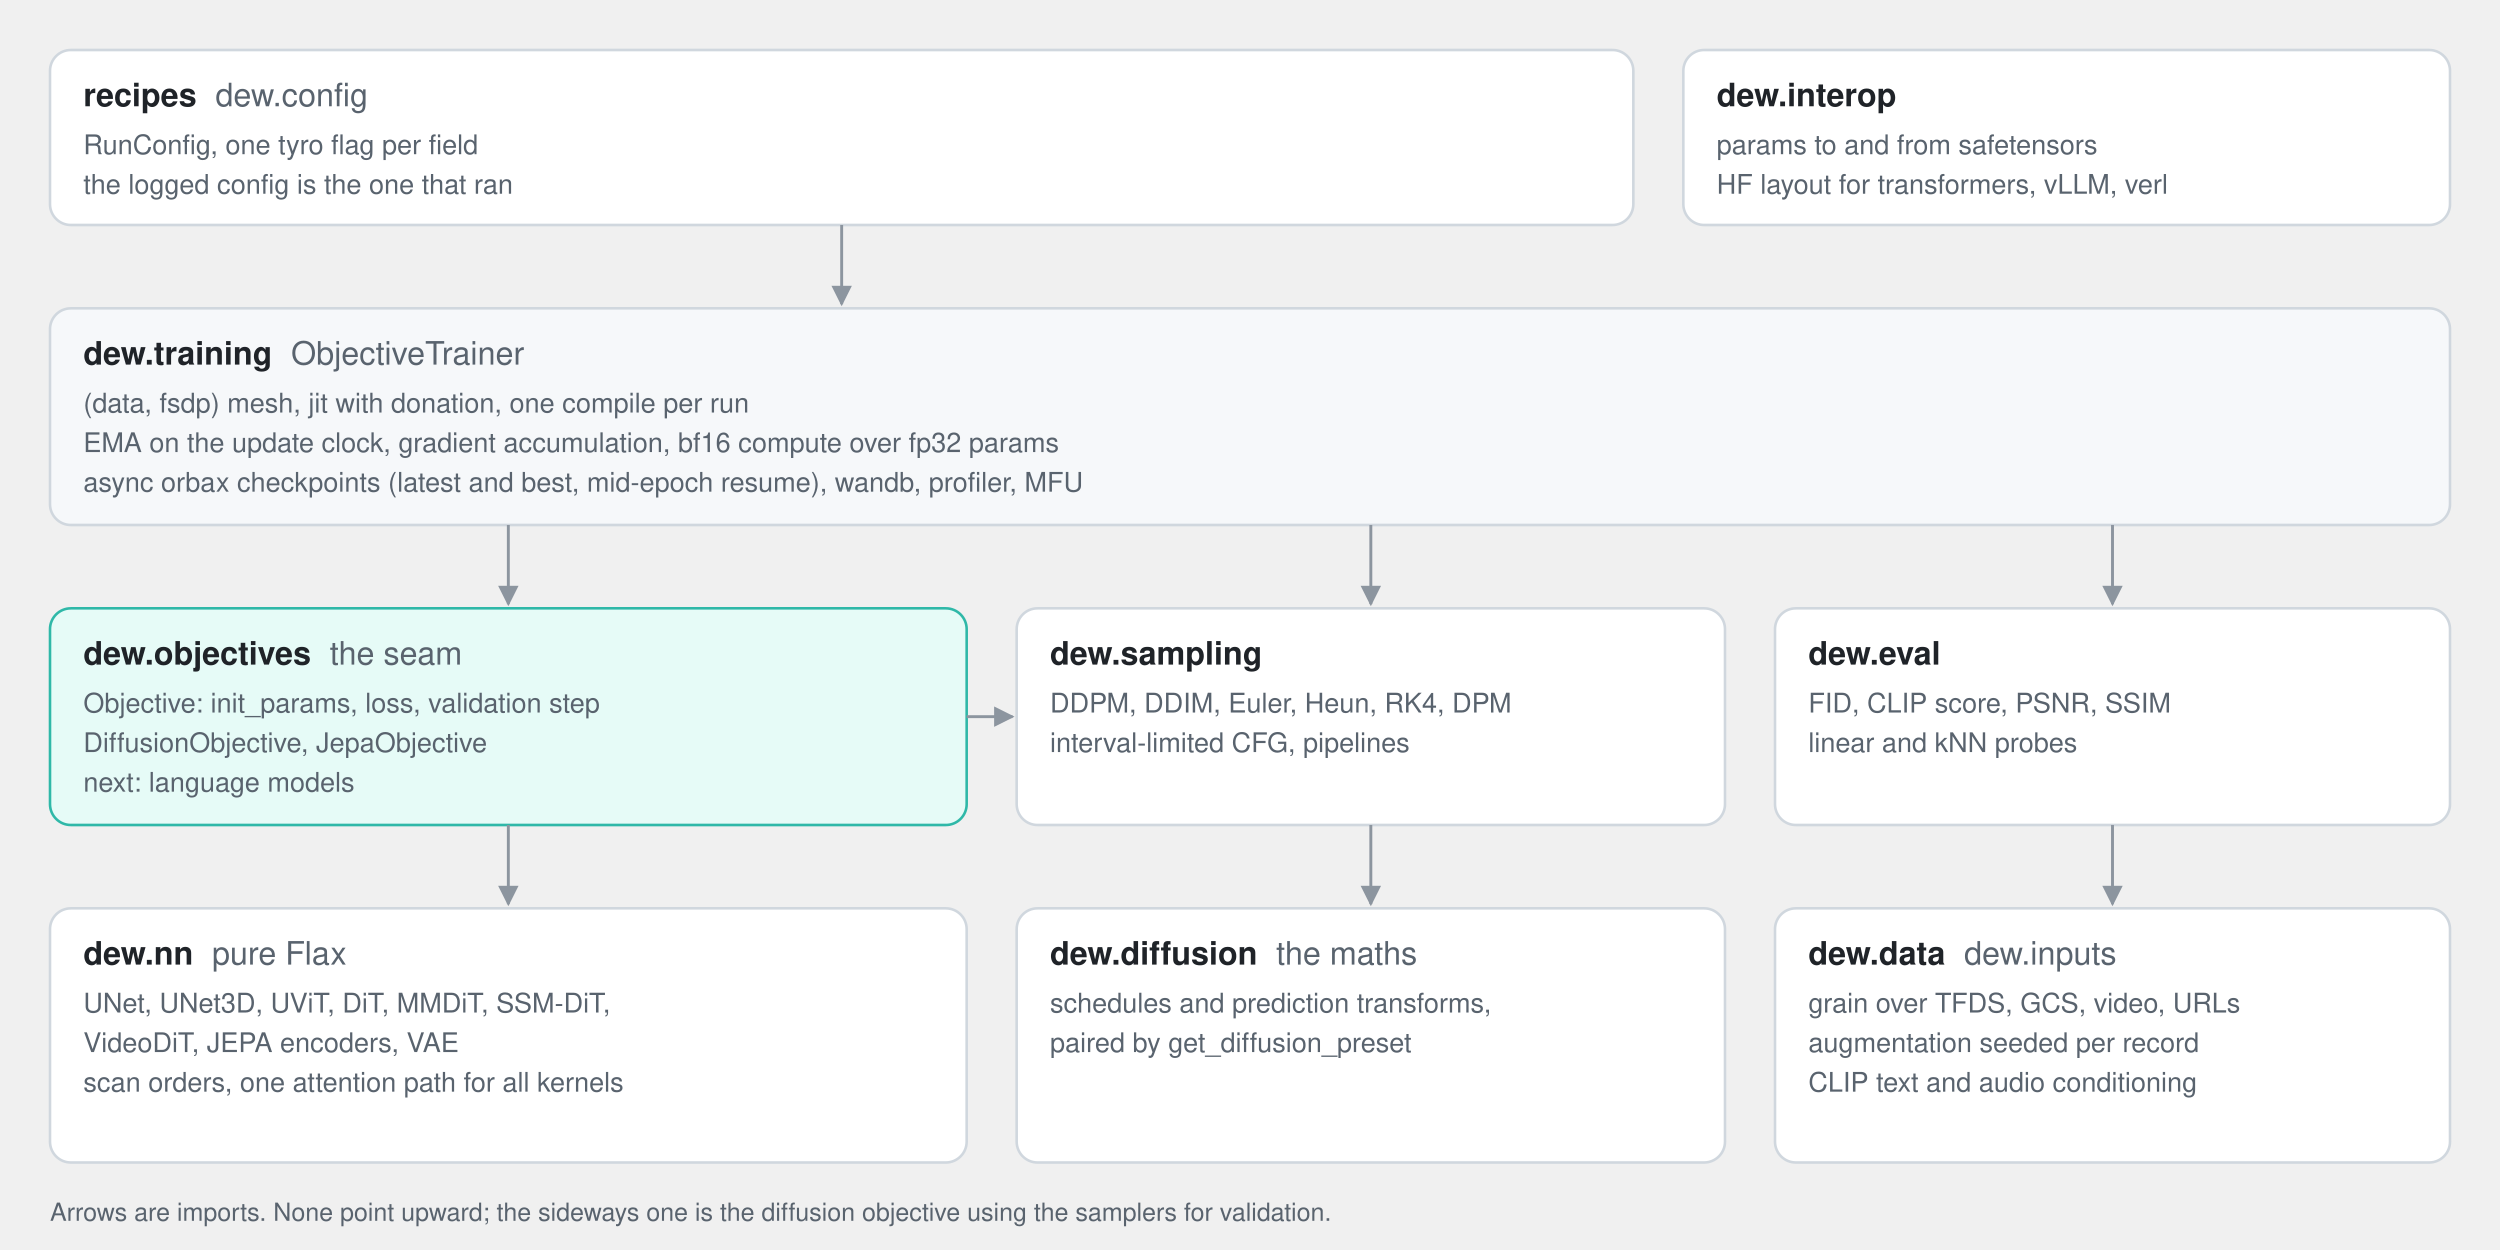
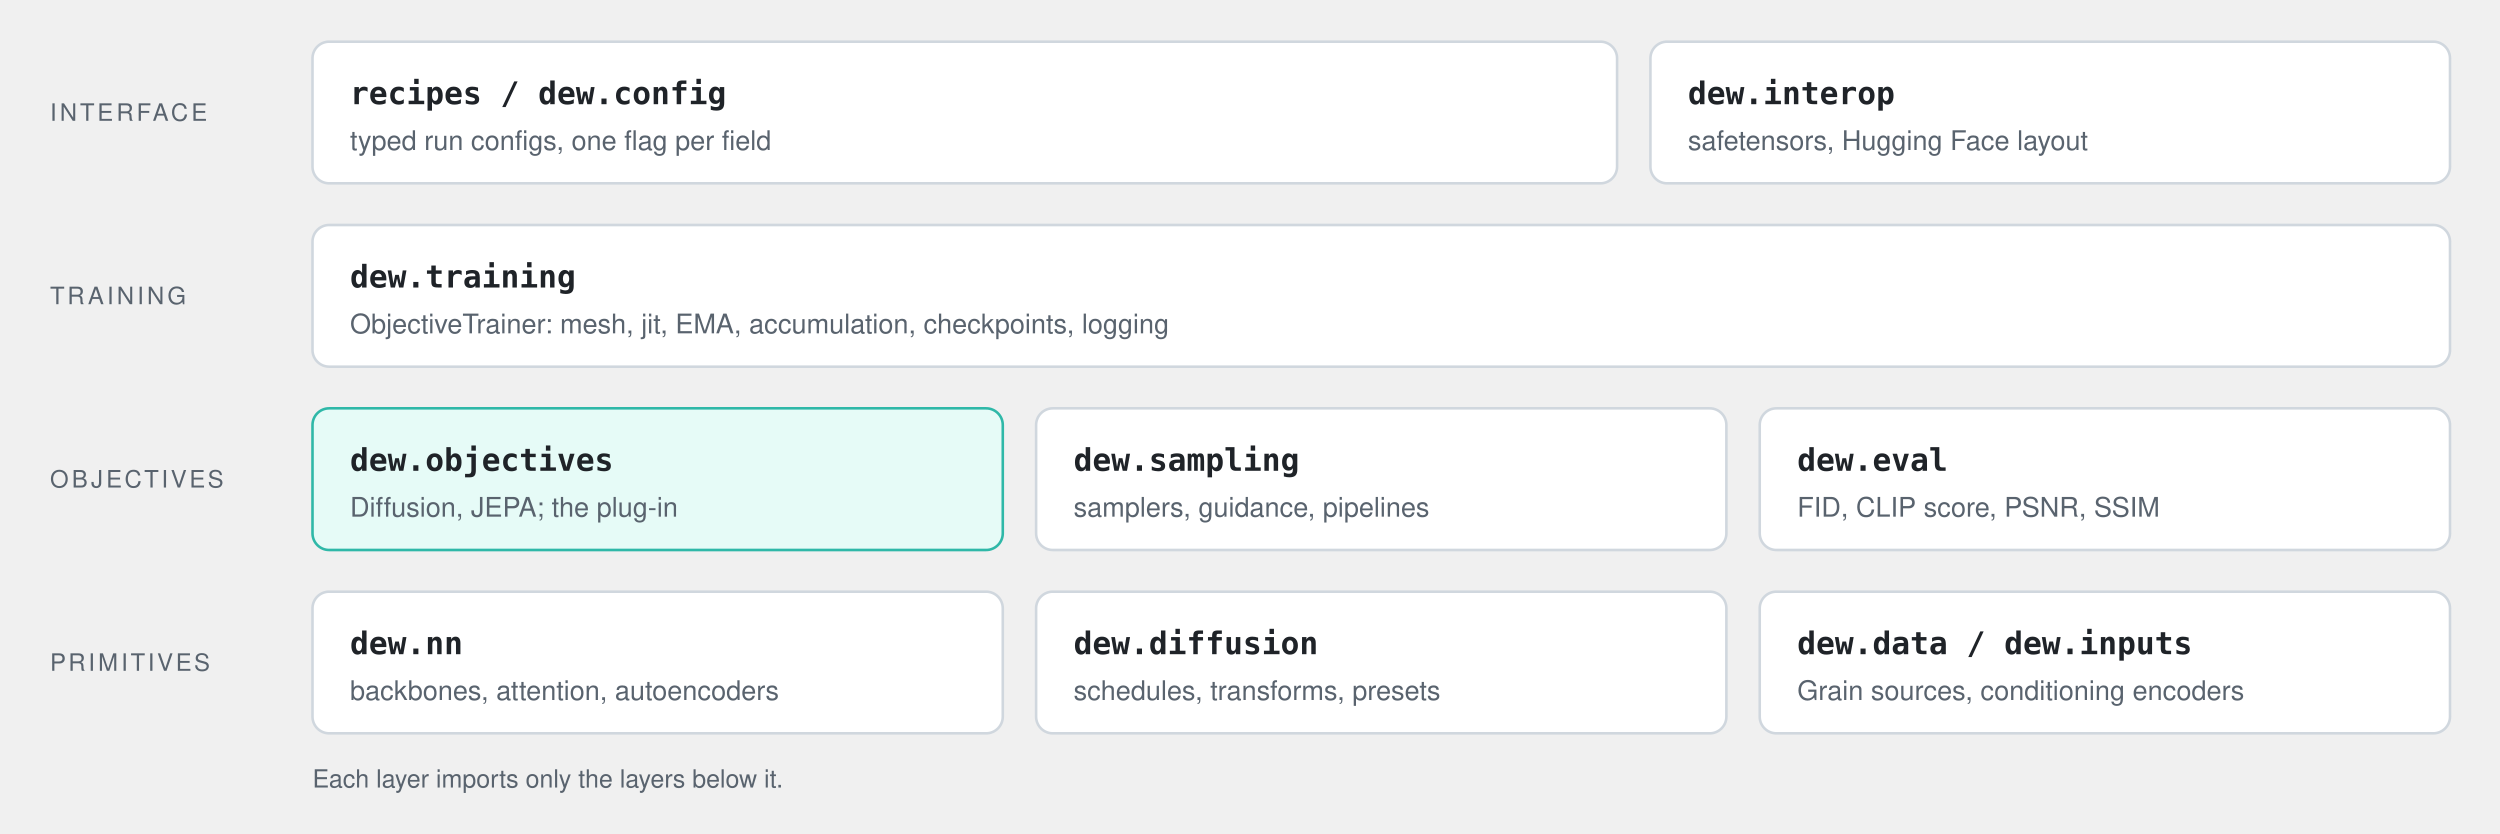
- <svg xmlns="http://www.w3.org/2000/svg" width="1200" height="600" viewBox="0 0 1200 600" role="img">
+ <svg xmlns="http://www.w3.org/2000/svg" width="1200" height="400" viewBox="0 0 1200 400" role="img">
  <defs>
    <marker id="a" viewBox="0 0 10 10" refX="9" refY="5" markerWidth="7" markerHeight="7" orient="auto-start-reverse">
      <path d="M 0 0 L 10 5 L 0 10 z" fill="#8c959f" />
    </marker>
  </defs>
-   <rect x="24" y="24" width="760" height="84" rx="10" fill="#ffffff" stroke="#d0d7de" stroke-width="1.25" />
-   <text x="40" y="51" font-family="-apple-system, BlinkMacSystemFont, 'Segoe UI', Helvetica, Arial, sans-serif" font-size="15.5" font-weight="600" fill="#1f2328" xml:space="preserve">recipes<tspan fill="#59636e" font-weight="400" dx="9">dew.config</tspan>
-   </text>
-   <text x="40" y="74" font-family="-apple-system, BlinkMacSystemFont, 'Segoe UI', Helvetica, Arial, sans-serif" font-size="13" fill="#59636e" xml:space="preserve">RunConfig, one tyro flag per field</text>
-   <text x="40" y="93" font-family="-apple-system, BlinkMacSystemFont, 'Segoe UI', Helvetica, Arial, sans-serif" font-size="13" fill="#59636e" xml:space="preserve">the logged config is the one that ran</text>
-   <rect x="808" y="24" width="368" height="84" rx="10" fill="#ffffff" stroke="#d0d7de" stroke-width="1.25" />
-   <text x="824" y="51" font-family="-apple-system, BlinkMacSystemFont, 'Segoe UI', Helvetica, Arial, sans-serif" font-size="15.5" font-weight="600" fill="#1f2328" xml:space="preserve">dew.interop</text>
-   <text x="824" y="74" font-family="-apple-system, BlinkMacSystemFont, 'Segoe UI', Helvetica, Arial, sans-serif" font-size="13" fill="#59636e" xml:space="preserve">params to and from safetensors</text>
-   <text x="824" y="93" font-family="-apple-system, BlinkMacSystemFont, 'Segoe UI', Helvetica, Arial, sans-serif" font-size="13" fill="#59636e" xml:space="preserve">HF layout for transformers, vLLM, verl</text>
-   <rect x="24" y="148" width="1152" height="104" rx="10" fill="#f6f8fa" stroke="#d0d7de" stroke-width="1.25" />
-   <text x="40" y="175" font-family="-apple-system, BlinkMacSystemFont, 'Segoe UI', Helvetica, Arial, sans-serif" font-size="15.5" font-weight="600" fill="#1f2328" xml:space="preserve">dew.training<tspan fill="#59636e" font-weight="400" dx="9">ObjectiveTrainer</tspan>
-   </text>
-   <text x="40" y="198" font-family="-apple-system, BlinkMacSystemFont, 'Segoe UI', Helvetica, Arial, sans-serif" font-size="13" fill="#59636e" xml:space="preserve">(data, fsdp) mesh, jit with donation, one compile per run</text>
-   <text x="40" y="217" font-family="-apple-system, BlinkMacSystemFont, 'Segoe UI', Helvetica, Arial, sans-serif" font-size="13" fill="#59636e" xml:space="preserve">EMA on the update clock, gradient accumulation, bf16 compute over fp32 params</text>
-   <text x="40" y="236" font-family="-apple-system, BlinkMacSystemFont, 'Segoe UI', Helvetica, Arial, sans-serif" font-size="13" fill="#59636e" xml:space="preserve">async orbax checkpoints (latest and best, mid-epoch resume), wandb, profiler, MFU</text>
-   <rect x="24" y="292" width="440" height="104" rx="10" fill="#e6fbf7" stroke="#2fb8a8" stroke-width="1.25" />
-   <text x="40" y="319" font-family="-apple-system, BlinkMacSystemFont, 'Segoe UI', Helvetica, Arial, sans-serif" font-size="15.5" font-weight="600" fill="#1f2328" xml:space="preserve">dew.objectives<tspan fill="#59636e" font-weight="400" dx="9">the seam</tspan>
-   </text>
-   <text x="40" y="342" font-family="-apple-system, BlinkMacSystemFont, 'Segoe UI', Helvetica, Arial, sans-serif" font-size="13" fill="#59636e" xml:space="preserve">Objective: init_params, loss, validation step</text>
-   <text x="40" y="361" font-family="-apple-system, BlinkMacSystemFont, 'Segoe UI', Helvetica, Arial, sans-serif" font-size="13" fill="#59636e" xml:space="preserve">DiffusionObjective, JepaObjective</text>
-   <text x="40" y="380" font-family="-apple-system, BlinkMacSystemFont, 'Segoe UI', Helvetica, Arial, sans-serif" font-size="13" fill="#59636e" xml:space="preserve">next: language models</text>
-   <rect x="488" y="292" width="340" height="104" rx="10" fill="#ffffff" stroke="#d0d7de" stroke-width="1.25" />
-   <text x="504" y="319" font-family="-apple-system, BlinkMacSystemFont, 'Segoe UI', Helvetica, Arial, sans-serif" font-size="15.5" font-weight="600" fill="#1f2328" xml:space="preserve">dew.sampling</text>
-   <text x="504" y="342" font-family="-apple-system, BlinkMacSystemFont, 'Segoe UI', Helvetica, Arial, sans-serif" font-size="13" fill="#59636e" xml:space="preserve">DDPM, DDIM, Euler, Heun, RK4, DPM</text>
-   <text x="504" y="361" font-family="-apple-system, BlinkMacSystemFont, 'Segoe UI', Helvetica, Arial, sans-serif" font-size="13" fill="#59636e" xml:space="preserve">interval-limited CFG, pipelines</text>
-   <rect x="852" y="292" width="324" height="104" rx="10" fill="#ffffff" stroke="#d0d7de" stroke-width="1.25" />
-   <text x="868" y="319" font-family="-apple-system, BlinkMacSystemFont, 'Segoe UI', Helvetica, Arial, sans-serif" font-size="15.5" font-weight="600" fill="#1f2328" xml:space="preserve">dew.eval</text>
-   <text x="868" y="342" font-family="-apple-system, BlinkMacSystemFont, 'Segoe UI', Helvetica, Arial, sans-serif" font-size="13" fill="#59636e" xml:space="preserve">FID, CLIP score, PSNR, SSIM</text>
-   <text x="868" y="361" font-family="-apple-system, BlinkMacSystemFont, 'Segoe UI', Helvetica, Arial, sans-serif" font-size="13" fill="#59636e" xml:space="preserve">linear and kNN probes</text>
-   <rect x="24" y="436" width="440" height="122" rx="10" fill="#ffffff" stroke="#d0d7de" stroke-width="1.25" />
-   <text x="40" y="463" font-family="-apple-system, BlinkMacSystemFont, 'Segoe UI', Helvetica, Arial, sans-serif" font-size="15.5" font-weight="600" fill="#1f2328" xml:space="preserve">dew.nn<tspan fill="#59636e" font-weight="400" dx="9">pure Flax</tspan>
-   </text>
-   <text x="40" y="486" font-family="-apple-system, BlinkMacSystemFont, 'Segoe UI', Helvetica, Arial, sans-serif" font-size="13" fill="#59636e" xml:space="preserve">UNet, UNet3D, UViT, DiT, MMDiT, SSM-DiT,</text>
-   <text x="40" y="505" font-family="-apple-system, BlinkMacSystemFont, 'Segoe UI', Helvetica, Arial, sans-serif" font-size="13" fill="#59636e" xml:space="preserve">VideoDiT, JEPA encoders, VAE</text>
-   <text x="40" y="524" font-family="-apple-system, BlinkMacSystemFont, 'Segoe UI', Helvetica, Arial, sans-serif" font-size="13" fill="#59636e" xml:space="preserve">scan orders, one attention path for all kernels</text>
-   <rect x="488" y="436" width="340" height="122" rx="10" fill="#ffffff" stroke="#d0d7de" stroke-width="1.25" />
-   <text x="504" y="463" font-family="-apple-system, BlinkMacSystemFont, 'Segoe UI', Helvetica, Arial, sans-serif" font-size="15.5" font-weight="600" fill="#1f2328" xml:space="preserve">dew.diffusion<tspan fill="#59636e" font-weight="400" dx="9">the maths</tspan>
-   </text>
-   <text x="504" y="486" font-family="-apple-system, BlinkMacSystemFont, 'Segoe UI', Helvetica, Arial, sans-serif" font-size="13" fill="#59636e" xml:space="preserve">schedules and prediction transforms,</text>
-   <text x="504" y="505" font-family="-apple-system, BlinkMacSystemFont, 'Segoe UI', Helvetica, Arial, sans-serif" font-size="13" fill="#59636e" xml:space="preserve">paired by get_diffusion_preset</text>
-   <rect x="852" y="436" width="324" height="122" rx="10" fill="#ffffff" stroke="#d0d7de" stroke-width="1.25" />
-   <text x="868" y="463" font-family="-apple-system, BlinkMacSystemFont, 'Segoe UI', Helvetica, Arial, sans-serif" font-size="15.5" font-weight="600" fill="#1f2328" xml:space="preserve">dew.data<tspan fill="#59636e" font-weight="400" dx="9">dew.inputs</tspan>
-   </text>
-   <text x="868" y="486" font-family="-apple-system, BlinkMacSystemFont, 'Segoe UI', Helvetica, Arial, sans-serif" font-size="13" fill="#59636e" xml:space="preserve">grain over TFDS, GCS, video, URLs</text>
-   <text x="868" y="505" font-family="-apple-system, BlinkMacSystemFont, 'Segoe UI', Helvetica, Arial, sans-serif" font-size="13" fill="#59636e" xml:space="preserve">augmentation seeded per record</text>
-   <text x="868" y="524" font-family="-apple-system, BlinkMacSystemFont, 'Segoe UI', Helvetica, Arial, sans-serif" font-size="13" fill="#59636e" xml:space="preserve">CLIP text and audio conditioning</text>
-   <line x1="404" y1="108" x2="404" y2="146" stroke="#8c959f" stroke-width="1.4" marker-end="url(#a)" />
-   <line x1="244" y1="252" x2="244" y2="290" stroke="#8c959f" stroke-width="1.4" marker-end="url(#a)" />
-   <line x1="658" y1="252" x2="658" y2="290" stroke="#8c959f" stroke-width="1.4" marker-end="url(#a)" />
-   <line x1="1014" y1="252" x2="1014" y2="290" stroke="#8c959f" stroke-width="1.4" marker-end="url(#a)" />
-   <line x1="244" y1="396" x2="244" y2="434" stroke="#8c959f" stroke-width="1.4" marker-end="url(#a)" />
-   <line x1="658" y1="396" x2="658" y2="434" stroke="#8c959f" stroke-width="1.4" marker-end="url(#a)" />
-   <line x1="1014" y1="396" x2="1014" y2="434" stroke="#8c959f" stroke-width="1.4" marker-end="url(#a)" />
-   <line x1="464" y1="344" x2="486" y2="344" stroke="#8c959f" stroke-width="1.4" marker-end="url(#a)" />
-   <text x="24" y="586" font-family="-apple-system, BlinkMacSystemFont, 'Segoe UI', Helvetica, Arial, sans-serif" font-size="12" fill="#59636e" text-anchor="start">Arrows are imports. None point upward; the sideways one is the diffusion objective using the samplers for validation.</text>
+   <text x="24" y="58.0" font-family="-apple-system, BlinkMacSystemFont, 'Segoe UI', Helvetica, Arial, sans-serif" font-size="11.5" letter-spacing="1.5" fill="#59636e">INTERFACE</text>
+   <rect x="150" y="20" width="626.2" height="68" rx="8" fill="#ffffff" stroke="#d0d7de" stroke-width="1.25" />
+   <text x="168" y="50" font-family="ui-monospace, SFMono-Regular, Menlo, Consolas, monospace" font-size="15" font-weight="600" fill="#1f2328">recipes / dew.config</text>
+   <text x="168" y="72" font-family="-apple-system, BlinkMacSystemFont, 'Segoe UI', Helvetica, Arial, sans-serif" font-size="13" fill="#59636e">typed run configs, one flag per field</text>
+   <rect x="792.2" y="20" width="383.8" height="68" rx="8" fill="#ffffff" stroke="#d0d7de" stroke-width="1.25" />
+   <text x="810.2" y="50" font-family="ui-monospace, SFMono-Regular, Menlo, Consolas, monospace" font-size="15" font-weight="600" fill="#1f2328">dew.interop</text>
+   <text x="810.2" y="72" font-family="-apple-system, BlinkMacSystemFont, 'Segoe UI', Helvetica, Arial, sans-serif" font-size="13" fill="#59636e">safetensors, Hugging Face layout</text>
+   <text x="24" y="146.0" font-family="-apple-system, BlinkMacSystemFont, 'Segoe UI', Helvetica, Arial, sans-serif" font-size="11.5" letter-spacing="1.5" fill="#59636e">TRAINING</text>
+   <rect x="150" y="108" width="1026" height="68" rx="8" fill="#ffffff" stroke="#d0d7de" stroke-width="1.25" />
+   <text x="168" y="138" font-family="ui-monospace, SFMono-Regular, Menlo, Consolas, monospace" font-size="15" font-weight="600" fill="#1f2328">dew.training</text>
+   <text x="168" y="160" font-family="-apple-system, BlinkMacSystemFont, 'Segoe UI', Helvetica, Arial, sans-serif" font-size="13" fill="#59636e">ObjectiveTrainer: mesh, jit, EMA, accumulation, checkpoints, logging</text>
+   <text x="24" y="234.0" font-family="-apple-system, BlinkMacSystemFont, 'Segoe UI', Helvetica, Arial, sans-serif" font-size="11.5" letter-spacing="1.5" fill="#59636e">OBJECTIVES</text>
+   <rect x="150" y="196" width="331.333" height="68" rx="8" fill="#e6fbf7" stroke="#2fb8a8" stroke-width="1.25" />
+   <text x="168" y="226" font-family="ui-monospace, SFMono-Regular, Menlo, Consolas, monospace" font-size="15" font-weight="600" fill="#1f2328">dew.objectives</text>
+   <text x="168" y="248" font-family="-apple-system, BlinkMacSystemFont, 'Segoe UI', Helvetica, Arial, sans-serif" font-size="13" fill="#59636e">Diffusion, JEPA; the plug-in</text>
+   <rect x="497.333" y="196" width="331.333" height="68" rx="8" fill="#ffffff" stroke="#d0d7de" stroke-width="1.25" />
+   <text x="515.333" y="226" font-family="ui-monospace, SFMono-Regular, Menlo, Consolas, monospace" font-size="15" font-weight="600" fill="#1f2328">dew.sampling</text>
+   <text x="515.333" y="248" font-family="-apple-system, BlinkMacSystemFont, 'Segoe UI', Helvetica, Arial, sans-serif" font-size="13" fill="#59636e">samplers, guidance, pipelines</text>
+   <rect x="844.667" y="196" width="331.333" height="68" rx="8" fill="#ffffff" stroke="#d0d7de" stroke-width="1.25" />
+   <text x="862.667" y="226" font-family="ui-monospace, SFMono-Regular, Menlo, Consolas, monospace" font-size="15" font-weight="600" fill="#1f2328">dew.eval</text>
+   <text x="862.667" y="248" font-family="-apple-system, BlinkMacSystemFont, 'Segoe UI', Helvetica, Arial, sans-serif" font-size="13" fill="#59636e">FID, CLIP score, PSNR, SSIM</text>
+   <text x="24" y="322.0" font-family="-apple-system, BlinkMacSystemFont, 'Segoe UI', Helvetica, Arial, sans-serif" font-size="11.5" letter-spacing="1.5" fill="#59636e">PRIMITIVES</text>
+   <rect x="150" y="284" width="331.333" height="68" rx="8" fill="#ffffff" stroke="#d0d7de" stroke-width="1.25" />
+   <text x="168" y="314" font-family="ui-monospace, SFMono-Regular, Menlo, Consolas, monospace" font-size="15" font-weight="600" fill="#1f2328">dew.nn</text>
+   <text x="168" y="336" font-family="-apple-system, BlinkMacSystemFont, 'Segoe UI', Helvetica, Arial, sans-serif" font-size="13" fill="#59636e">backbones, attention, autoencoders</text>
+   <rect x="497.333" y="284" width="331.333" height="68" rx="8" fill="#ffffff" stroke="#d0d7de" stroke-width="1.25" />
+   <text x="515.333" y="314" font-family="ui-monospace, SFMono-Regular, Menlo, Consolas, monospace" font-size="15" font-weight="600" fill="#1f2328">dew.diffusion</text>
+   <text x="515.333" y="336" font-family="-apple-system, BlinkMacSystemFont, 'Segoe UI', Helvetica, Arial, sans-serif" font-size="13" fill="#59636e">schedules, transforms, presets</text>
+   <rect x="844.667" y="284" width="331.333" height="68" rx="8" fill="#ffffff" stroke="#d0d7de" stroke-width="1.25" />
+   <text x="862.667" y="314" font-family="ui-monospace, SFMono-Regular, Menlo, Consolas, monospace" font-size="15" font-weight="600" fill="#1f2328">dew.data / dew.inputs</text>
+   <text x="862.667" y="336" font-family="-apple-system, BlinkMacSystemFont, 'Segoe UI', Helvetica, Arial, sans-serif" font-size="13" fill="#59636e">Grain sources, conditioning encoders</text>
+   <text x="150" y="378" font-family="-apple-system, BlinkMacSystemFont, 'Segoe UI', Helvetica, Arial, sans-serif" font-size="12" fill="#59636e" text-anchor="start">Each layer imports only the layers below it.</text>
</svg>
